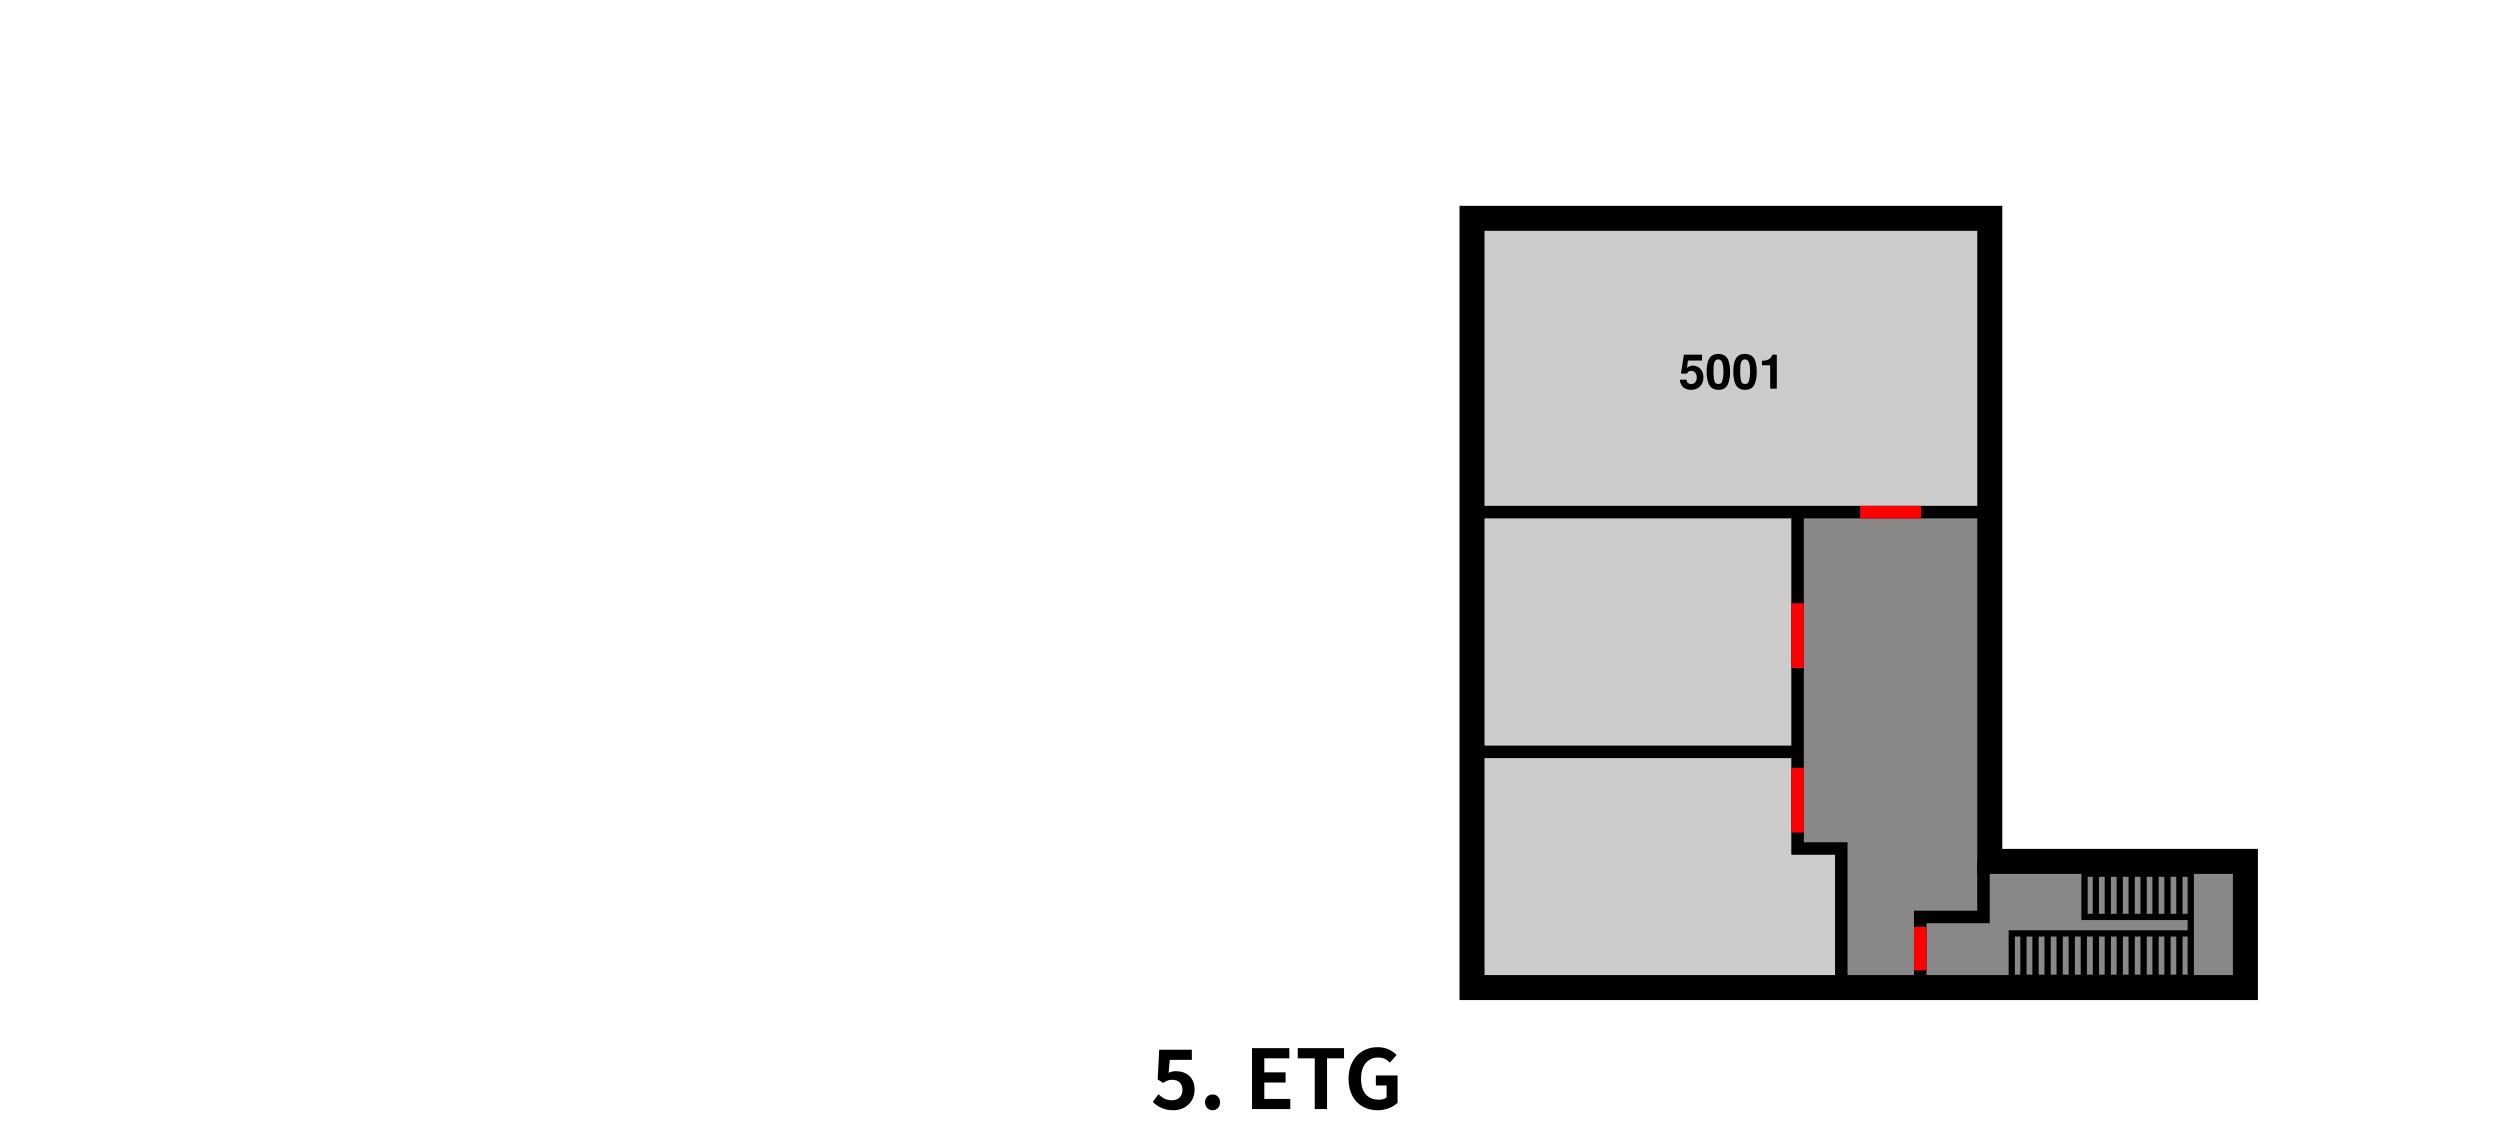
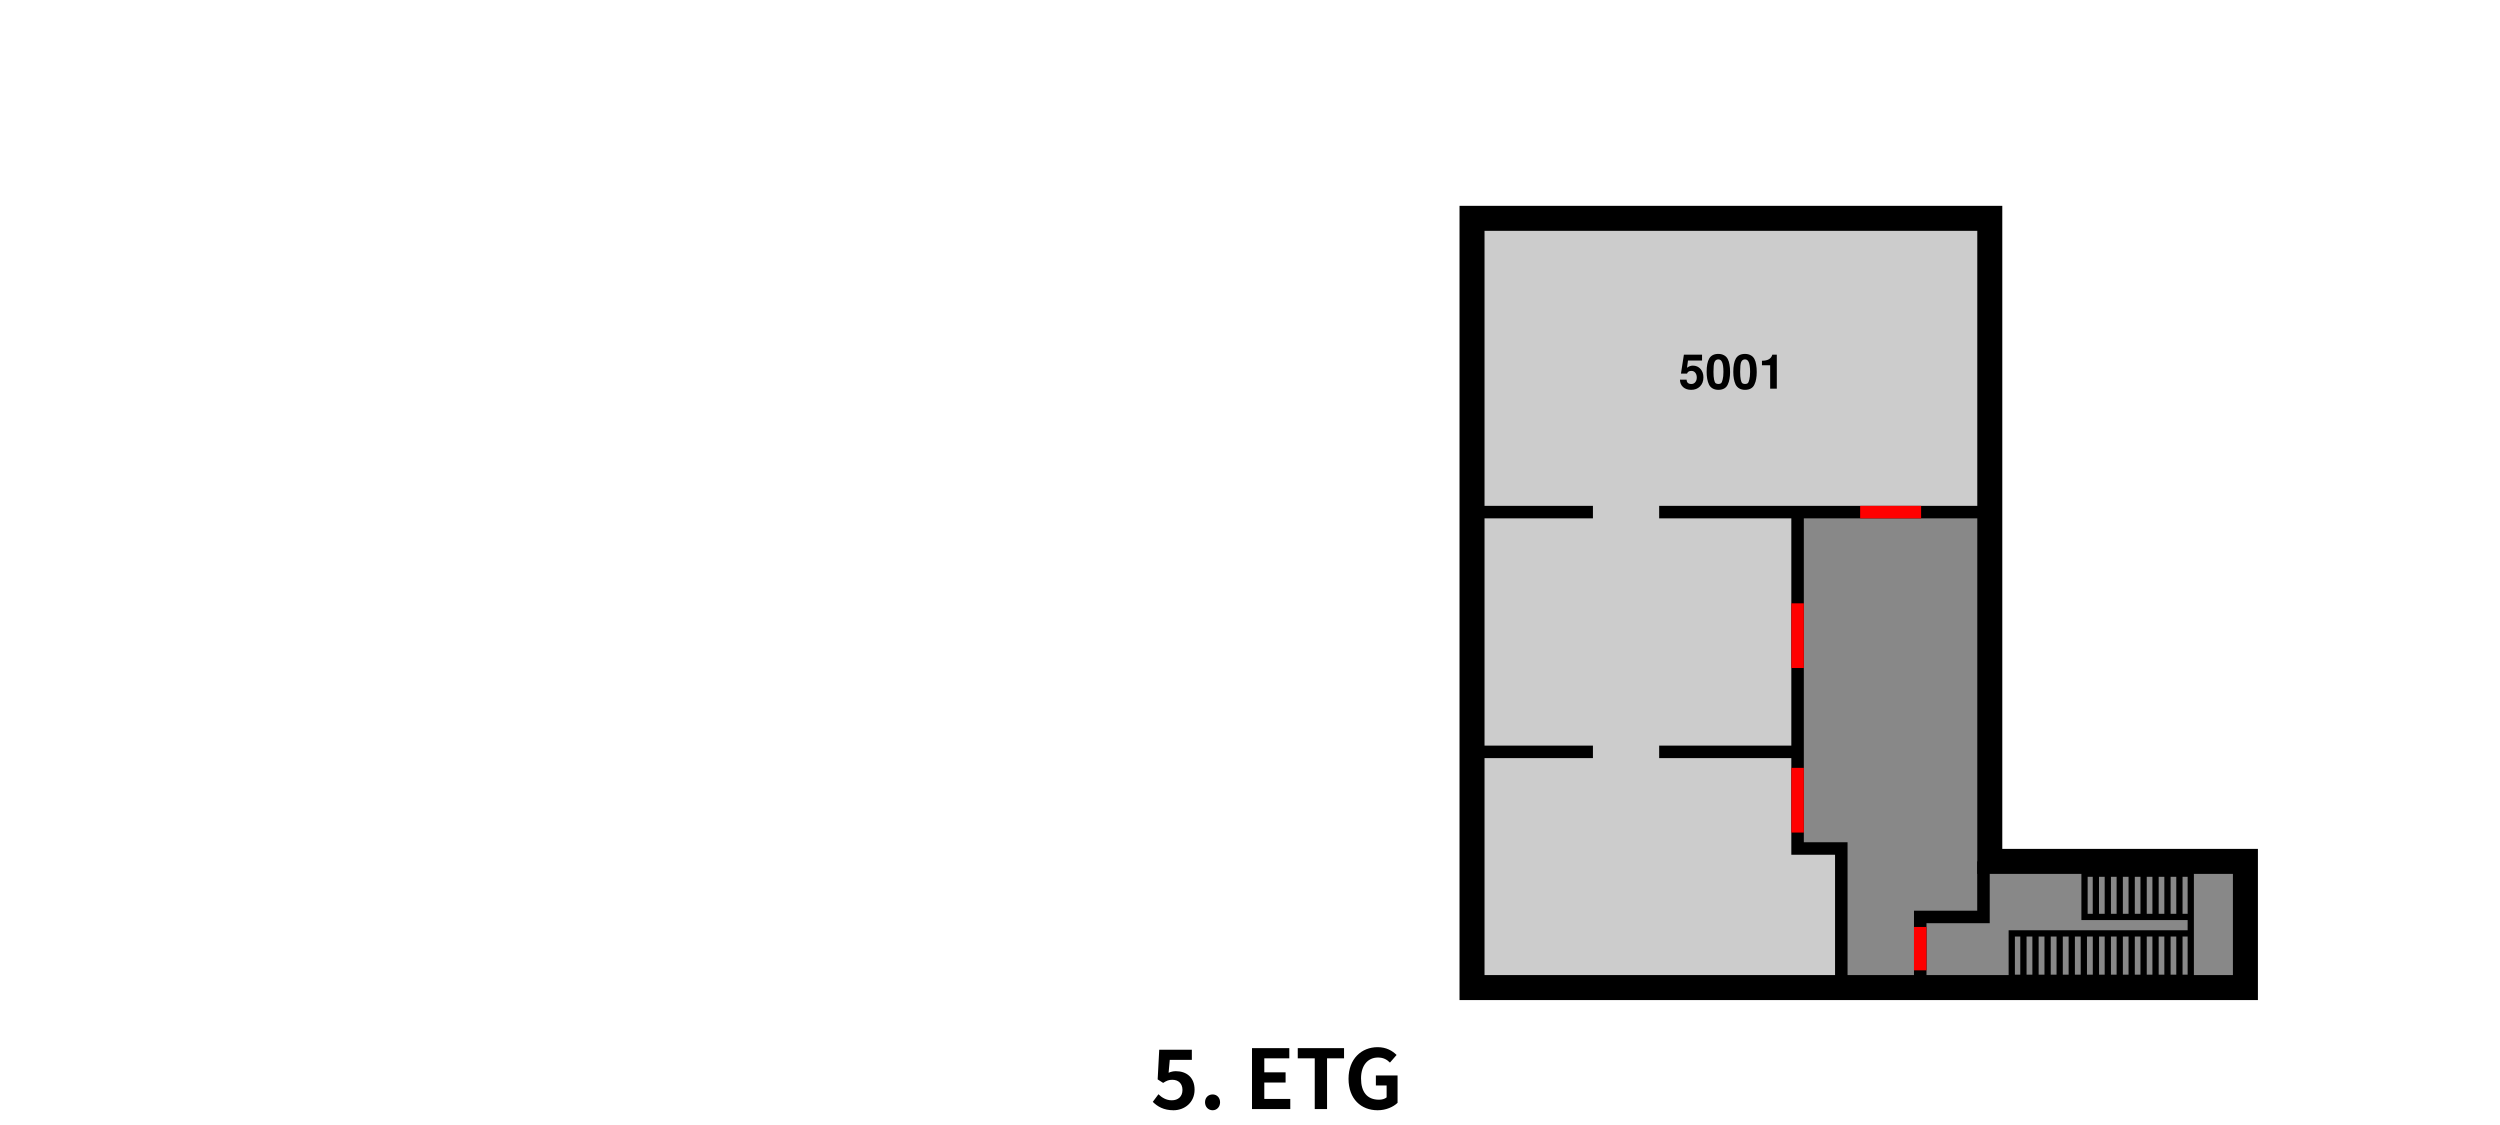
<svg xmlns="http://www.w3.org/2000/svg" width="200mm" height="90mm" viewBox="0 0 200 90" version="1.1" id="svg1" xml:space="preserve">
  <defs id="defs1">
    <style id="style57">
.gulv {
  fill:#cccccc;
  paint-order:stroke markers fill;
  stroke:none;
  stroke-dasharray:none;
  stroke-linecap:square;
  stroke-linejoin:round;
  stroke-miterlimit:3;
  stroke-opacity:1;
  stroke-width:2;
}
.felles {
  fill:#888888;
  fill-opacity:1;
}
.inngang {
  display:inline;
  fill:none;
  stroke:#ff0000;
  stroke-dasharray:none;
  stroke-linecap:butt;
  stroke-linejoin:miter;
  stroke-opacity:1;
  stroke-width:1;
}
</style>
  </defs>
  <g id="layer9" style="display:inline">
    <path id="rect55" d="m 159.184,17.467 h -41.701 l 0.28,61.539 61.871,0.529 0.158,-10.096 -20.607,-0.528 z" class="gulv" />
  </g>
  <g id="layer4" style="display:inline">
    <text xml:space="preserve" style="font-size:6.582px;line-height:1.25;font-family:'Material Design Icons';-inkscape-font-specification:'Material Design Icons';stroke-width:0.206" x="92.05" y="88.728" id="text32">
      <tspan id="tspan32" style="font-style:normal;font-variant:normal;font-weight:bold;font-stretch:normal;font-size:6.582px;font-family:'Noto Sans CJK JP';-inkscape-font-specification:'Noto Sans CJK JP Bold';stroke-width:0.206" x="92.05" y="88.728">5. ETG</tspan>
    </text>
    <text xml:space="preserve" style="font-style:normal;font-variant:normal;font-weight:600;font-stretch:normal;font-size:3.838px;line-height:1.25;font-family:FreeSans;-inkscape-font-specification:'FreeSans, Semi-Bold';font-variant-ligatures:normal;font-variant-caps:normal;font-variant-numeric:normal;font-variant-east-asian:normal;stroke-width:0.265" x="126.291" y="31.092" id="text25">
      <tspan style="font-style:normal;font-variant:normal;font-weight:600;font-stretch:normal;font-size:3.838px;font-family:FreeSans;-inkscape-font-specification:'FreeSans, Semi-Bold';font-variant-ligatures:normal;font-variant-caps:normal;font-variant-numeric:normal;font-variant-east-asian:normal;stroke-width:0.265" x="134.291" y="31.092" id="tspan25">5001</tspan>
    </text>
-     <text xml:space="preserve" style="font-style:normal;font-variant:normal;font-weight:600;font-stretch:normal;font-size:3.838px;line-height:1.25;font-family:FreeSans;-inkscape-font-specification:'FreeSans, Semi-Bold';font-variant-ligatures:normal;font-variant-caps:normal;font-variant-numeric:normal;font-variant-east-asian:normal;stroke-width:0.265" x="126.65" y="70.821" id="text30">
-       <tspan style="visibility:hidden;font-style:normal;font-variant:normal;font-weight:600;font-stretch:normal;font-size:3.838px;font-family:FreeSans;-inkscape-font-specification:'FreeSans, Semi-Bold';font-variant-ligatures:normal;font-variant-caps:normal;font-variant-numeric:normal;font-variant-east-asian:normal;stroke-width:0.265" x="126.65" y="70.821" id="tspan30">5008</tspan>
-     </text>
-     <text xml:space="preserve" style="visibility:hidden;font-style:normal;font-variant:normal;font-weight:600;font-stretch:normal;font-size:3.838px;line-height:1.25;font-family:FreeSans;-inkscape-font-specification:'FreeSans, Semi-Bold';font-variant-ligatures:normal;font-variant-caps:normal;font-variant-numeric:normal;font-variant-east-asian:normal;stroke-width:0.265" x="126.667" y="52.169" id="text31">
-       <tspan style="font-style:normal;font-variant:normal;font-weight:600;font-stretch:normal;font-size:3.838px;font-family:FreeSans;-inkscape-font-specification:'FreeSans, Semi-Bold';font-variant-ligatures:normal;font-variant-caps:normal;font-variant-numeric:normal;font-variant-east-asian:normal;stroke-width:0.265" x="126.667" y="52.169" id="tspan31">5007</tspan>
-     </text>
  </g>
  <g id="layer8" transform="translate(0.3878316,-0.2934465)">
    <path id="rect43" class="felles" d="m 146.916,68.174 v 11.859 l 32.717,-1.027 0.157,-9.567 h -20.452 l -0.543,-28.177 -15.377,0.282 v 26.63 z" style="display:inline" />
  </g>
  <g id="layer5">
-     <path style="fill:none;stroke:#000000;stroke-width:1;stroke-linecap:butt;stroke-linejoin:miter;stroke-dasharray:none;stroke-opacity:1" d="m 143.807,60.149 -26.324,-10e-7" id="path3" />
+     <path style="fill:none;stroke:#000000;stroke-width:1;stroke-linecap:butt;stroke-linejoin:miter;stroke-dasharray:none;stroke-opacity:1" d="m 143.807,60.149 -11.074,-10e-7" id="path3" />
    <path style="fill:none;stroke:#000000;stroke-width:2;stroke-linecap:butt;stroke-linejoin:miter;stroke-dasharray:none;stroke-opacity:1" d="m 117.762,79.006 61.871,0 V 68.911 l -20.45,-2.8e-5 V 17.467 h -41.421 z" id="path1" />
    <path style="fill:none;stroke:#000000;stroke-width:1;stroke-linecap:butt;stroke-linejoin:miter;stroke-dasharray:none;stroke-opacity:1" d="M 147.304,79.74 V 67.88 l -3.498,-10e-7 v -26.63" id="path11" />
    <path style="display:inline;fill:none;stroke:#000000;stroke-width:0.5;stroke-linecap:butt;stroke-linejoin:miter;stroke-dasharray:none;stroke-opacity:1" d="m 175.264,74.671 h -14.323 v 3.552 h 14.32 l 6e-4,-8.327 h -8.5 v 3.459 h 8.502" id="path18-5" />
    <path style="display:inline;fill:none;stroke:#000000;stroke-width:0.5;stroke-linecap:butt;stroke-linejoin:miter;stroke-dasharray:none;stroke-opacity:1" d="M 167.67,73.281 V 69.896" id="path19-3" />
    <path style="display:inline;fill:none;stroke:#000000;stroke-width:0.5;stroke-linecap:butt;stroke-linejoin:miter;stroke-dasharray:none;stroke-opacity:1" d="M 168.625,69.896 V 73.281" id="path20-5" />
    <path style="display:inline;fill:none;stroke:#000000;stroke-width:0.5;stroke-linecap:butt;stroke-linejoin:miter;stroke-dasharray:none;stroke-opacity:1" d="M 169.579,69.896 V 73.281" id="path21-6" />
    <path style="display:inline;fill:none;stroke:#000000;stroke-width:0.5;stroke-linecap:butt;stroke-linejoin:miter;stroke-dasharray:none;stroke-opacity:1" d="M 170.534,69.896 V 73.281" id="path22-2" />
    <path style="display:inline;fill:none;stroke:#000000;stroke-width:0.5;stroke-linecap:butt;stroke-linejoin:miter;stroke-dasharray:none;stroke-opacity:1" d="M 171.489,69.896 V 73.281" id="path23-9" />
    <path style="display:inline;fill:none;stroke:#000000;stroke-width:0.5;stroke-linecap:butt;stroke-linejoin:miter;stroke-dasharray:none;stroke-opacity:1" d="M 172.444,69.896 V 73.281" id="path24-1" />
    <path style="display:inline;fill:none;stroke:#000000;stroke-width:0.5;stroke-linecap:butt;stroke-linejoin:miter;stroke-dasharray:none;stroke-opacity:1" d="M 173.398,69.896 V 73.281" id="path25-2" />
    <path style="display:inline;fill:none;stroke:#000000;stroke-width:0.5;stroke-linecap:butt;stroke-linejoin:miter;stroke-dasharray:none;stroke-opacity:1" d="M 174.353,69.896 V 73.281" id="path26-7" />
    <path style="display:inline;fill:none;stroke:#000000;stroke-width:0.5;stroke-linecap:butt;stroke-linejoin:miter;stroke-dasharray:none;stroke-opacity:1" d="M 167.674,78.162 V 74.776" id="path38-0" />
    <path style="display:inline;fill:none;stroke:#000000;stroke-width:0.5;stroke-linecap:butt;stroke-linejoin:miter;stroke-dasharray:none;stroke-opacity:1" d="m 168.625,74.776 v 3.385" id="path39-9" />
    <path style="display:inline;fill:none;stroke:#000000;stroke-width:0.5;stroke-linecap:butt;stroke-linejoin:miter;stroke-dasharray:none;stroke-opacity:1" d="m 169.579,74.776 v 3.385" id="path40-3" />
    <path style="display:inline;fill:none;stroke:#000000;stroke-width:0.5;stroke-linecap:butt;stroke-linejoin:miter;stroke-dasharray:none;stroke-opacity:1" d="m 170.534,74.776 v 3.385" id="path41-6" />
    <path style="display:inline;fill:none;stroke:#000000;stroke-width:0.5;stroke-linecap:butt;stroke-linejoin:miter;stroke-dasharray:none;stroke-opacity:1" d="m 171.489,74.776 v 3.385" id="path42-0" />
    <path style="display:inline;fill:none;stroke:#000000;stroke-width:0.5;stroke-linecap:butt;stroke-linejoin:miter;stroke-dasharray:none;stroke-opacity:1" d="m 172.444,74.776 v 3.385" id="path43" />
    <path style="display:inline;fill:none;stroke:#000000;stroke-width:0.5;stroke-linecap:butt;stroke-linejoin:miter;stroke-dasharray:none;stroke-opacity:1" d="m 173.398,74.776 v 3.385" id="path44" />
    <path style="display:inline;fill:none;stroke:#000000;stroke-width:0.5;stroke-linecap:butt;stroke-linejoin:miter;stroke-dasharray:none;stroke-opacity:1" d="m 174.353,74.776 v 3.385" id="path45" />
    <path style="fill:none;stroke:#000000;stroke-width:1;stroke-linecap:butt;stroke-linejoin:miter;stroke-dasharray:none;stroke-opacity:1" d="M 153.619,78.713 V 73.356 h 5.059 v -4.445" id="path16" />
-     <path style="fill:none;stroke:#000000;stroke-width:1;stroke-linecap:butt;stroke-linejoin:miter;stroke-dasharray:none;stroke-opacity:1" d="m 159.184,40.968 -41.421,-10e-7" id="path18" />
+     <path style="fill:none;stroke:#000000;stroke-width:1;stroke-linecap:butt;stroke-linejoin:miter;stroke-dasharray:none;stroke-opacity:1" d="m 159.184,40.968 -26.451,-10e-7" id="path18" />
    <path style="display:inline;fill:none;stroke:#000000;stroke-width:0.5;stroke-linecap:butt;stroke-linejoin:miter;stroke-dasharray:none;stroke-opacity:1" d="M 166.707,78.162 V 74.776" id="path25" />
    <path style="display:inline;fill:none;stroke:#000000;stroke-width:0.5;stroke-linecap:butt;stroke-linejoin:miter;stroke-dasharray:none;stroke-opacity:1" d="M 165.741,78.162 V 74.776" id="path26" />
    <path style="display:inline;fill:none;stroke:#000000;stroke-width:0.5;stroke-linecap:butt;stroke-linejoin:miter;stroke-dasharray:none;stroke-opacity:1" d="M 164.774,78.162 V 74.776" id="path27" />
    <path style="display:inline;fill:none;stroke:#000000;stroke-width:0.5;stroke-linecap:butt;stroke-linejoin:miter;stroke-dasharray:none;stroke-opacity:1" d="M 163.808,78.162 V 74.776" id="path28" />
    <path style="display:inline;fill:none;stroke:#000000;stroke-width:0.5;stroke-linecap:butt;stroke-linejoin:miter;stroke-dasharray:none;stroke-opacity:1" d="M 162.841,78.162 V 74.776" id="path29" />
    <path style="display:inline;fill:none;stroke:#000000;stroke-width:0.5;stroke-linecap:butt;stroke-linejoin:miter;stroke-dasharray:none;stroke-opacity:1" d="M 161.874,78.162 V 74.776" id="path30" />
+     <path style="fill:none;stroke:#000000;stroke-width:1;stroke-linecap:butt;stroke-linejoin:miter;stroke-dasharray:none;stroke-opacity:1" d="m 127.434,40.968 -9.951,-10e-7" id="path2" />
+     <path style="fill:none;stroke:#000000;stroke-width:1;stroke-linecap:butt;stroke-linejoin:miter;stroke-dasharray:none;stroke-opacity:1" d="m 127.434,60.149 -9.671,-10e-7" id="path4" />
  </g>
  <g id="layer6" style="display:inline" transform="translate(53.42379,22.25262)">
    <path d="m 95.388,18.716 h 4.877" id="path38" class="inngang" />
    <path d="m 90.383,39.176 v 5.176" id="path40-5" class="inngang" />
    <path d="m 90.383,26.013 v 5.176" id="path23" class="inngang" />
    <path d="m 100.195,51.904 v 3.47" id="path24" class="inngang" />
  </g>
</svg>
